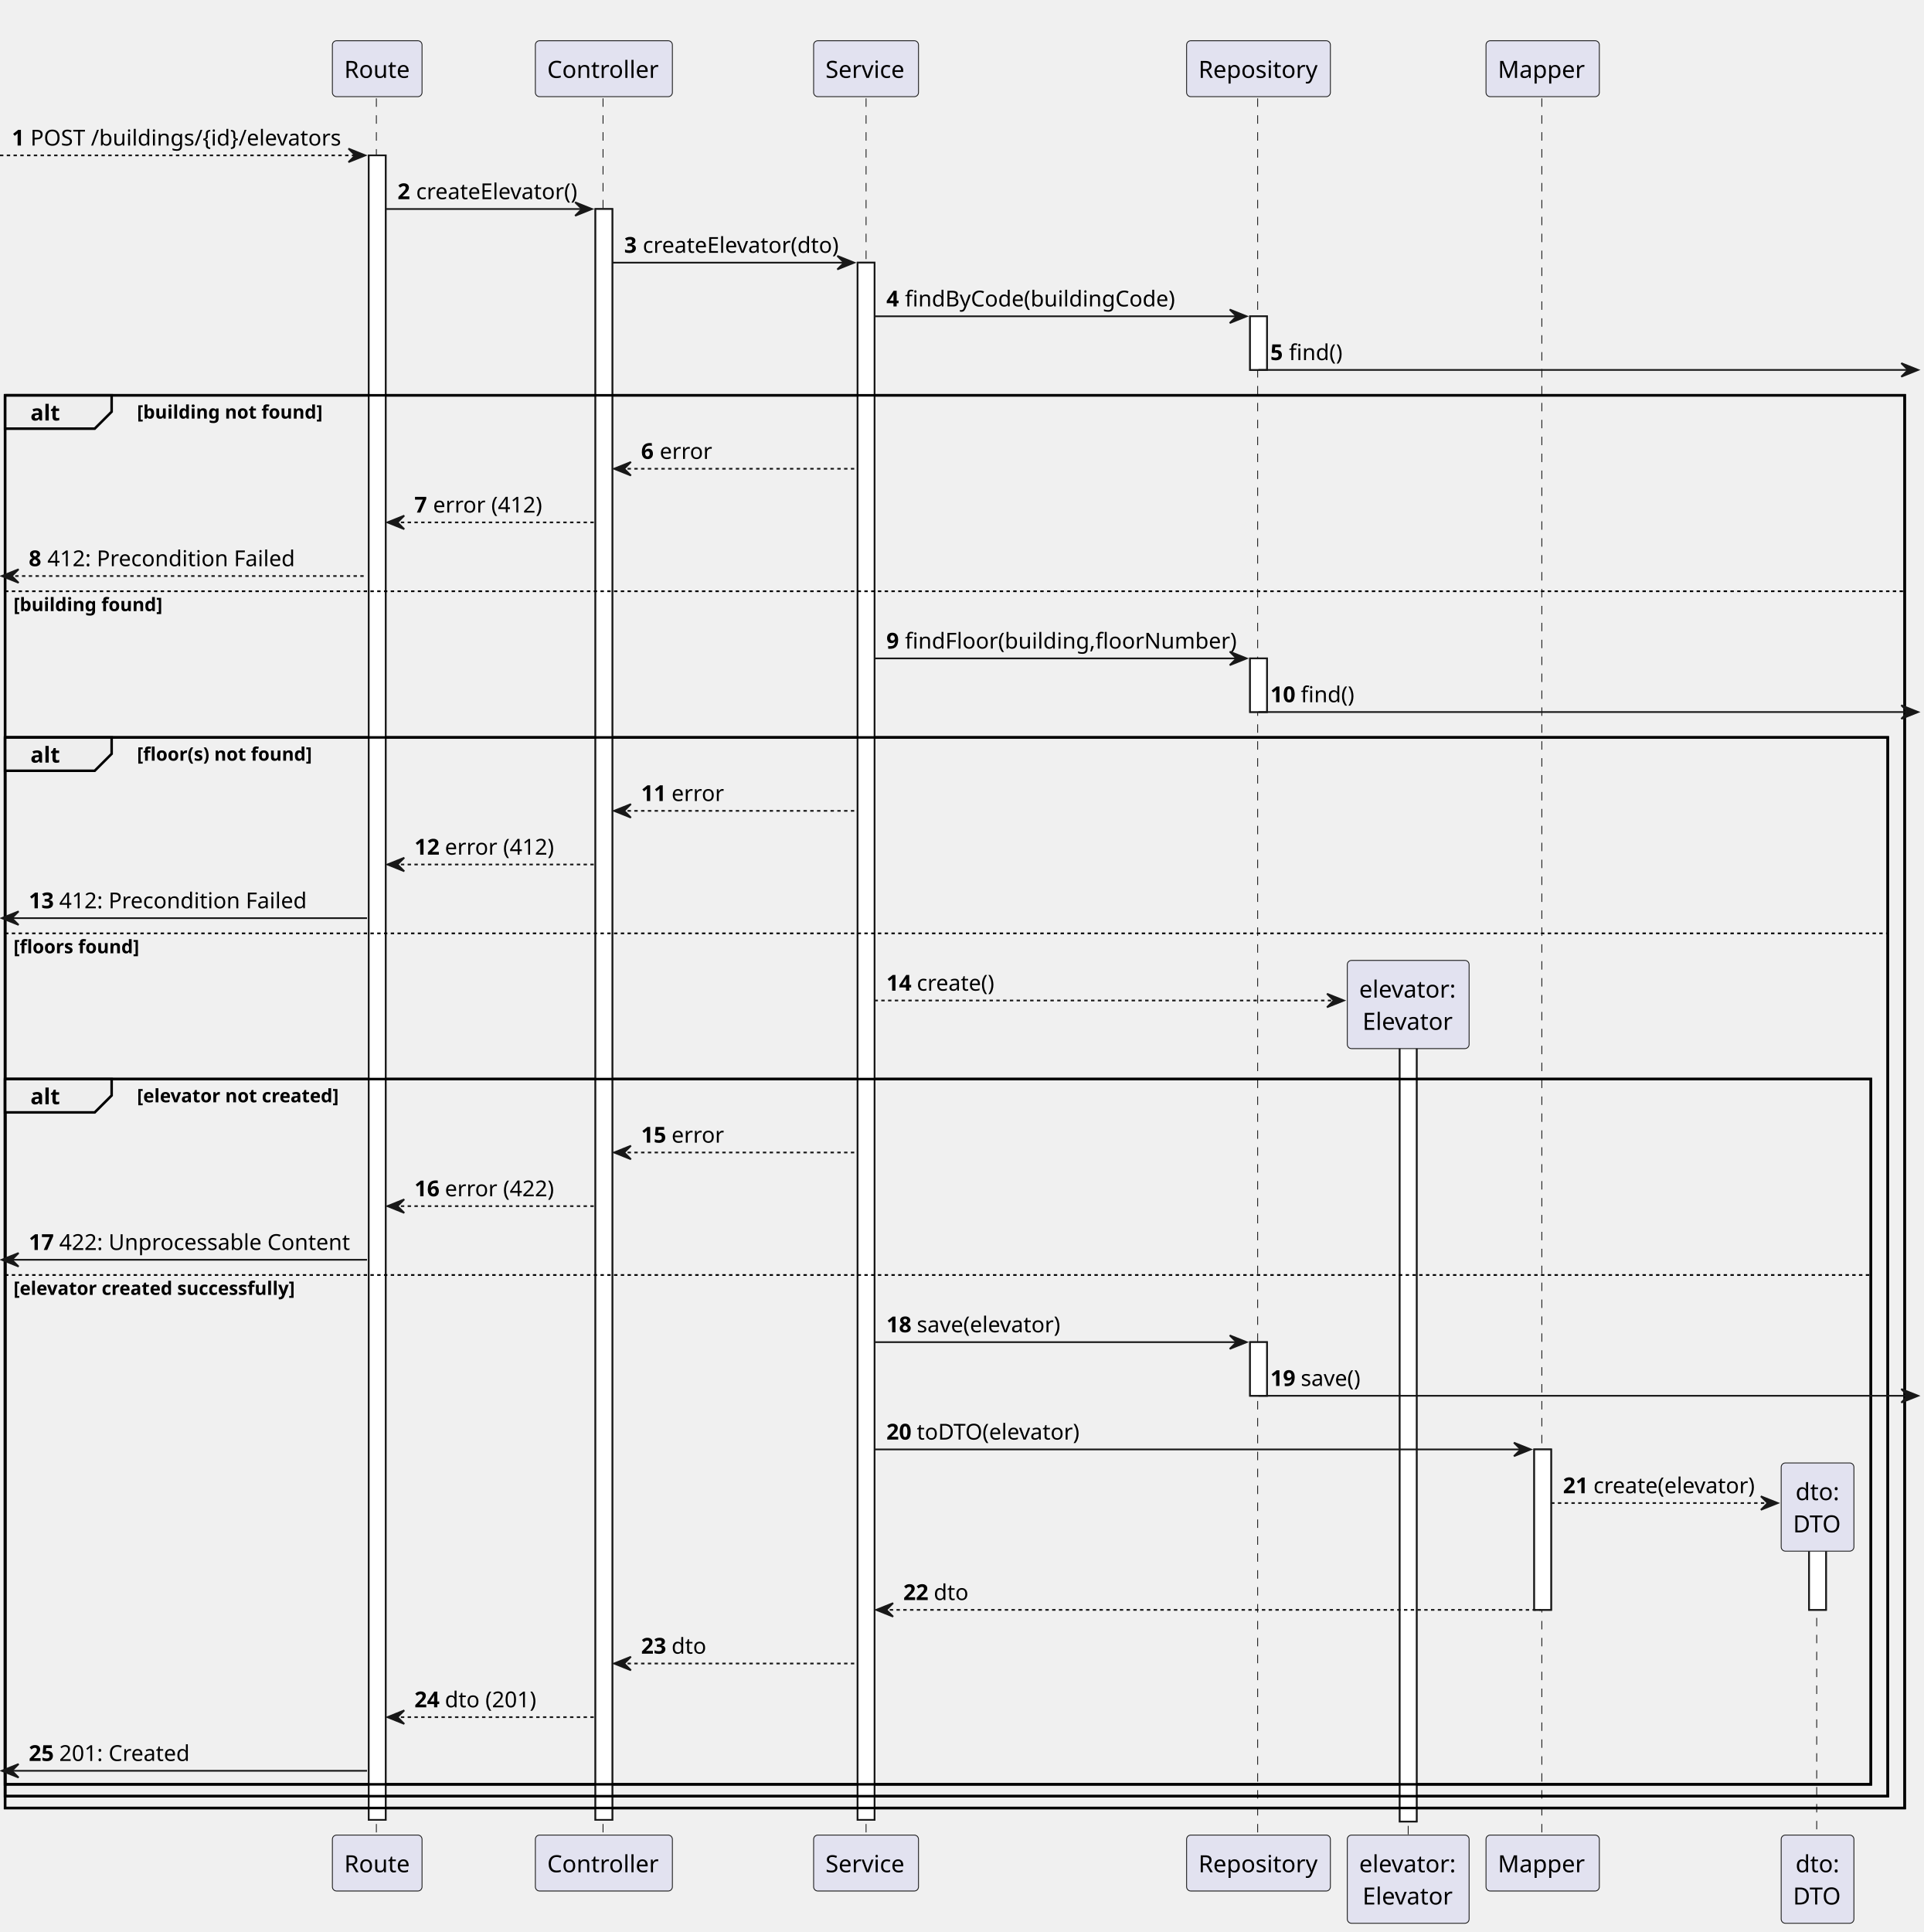
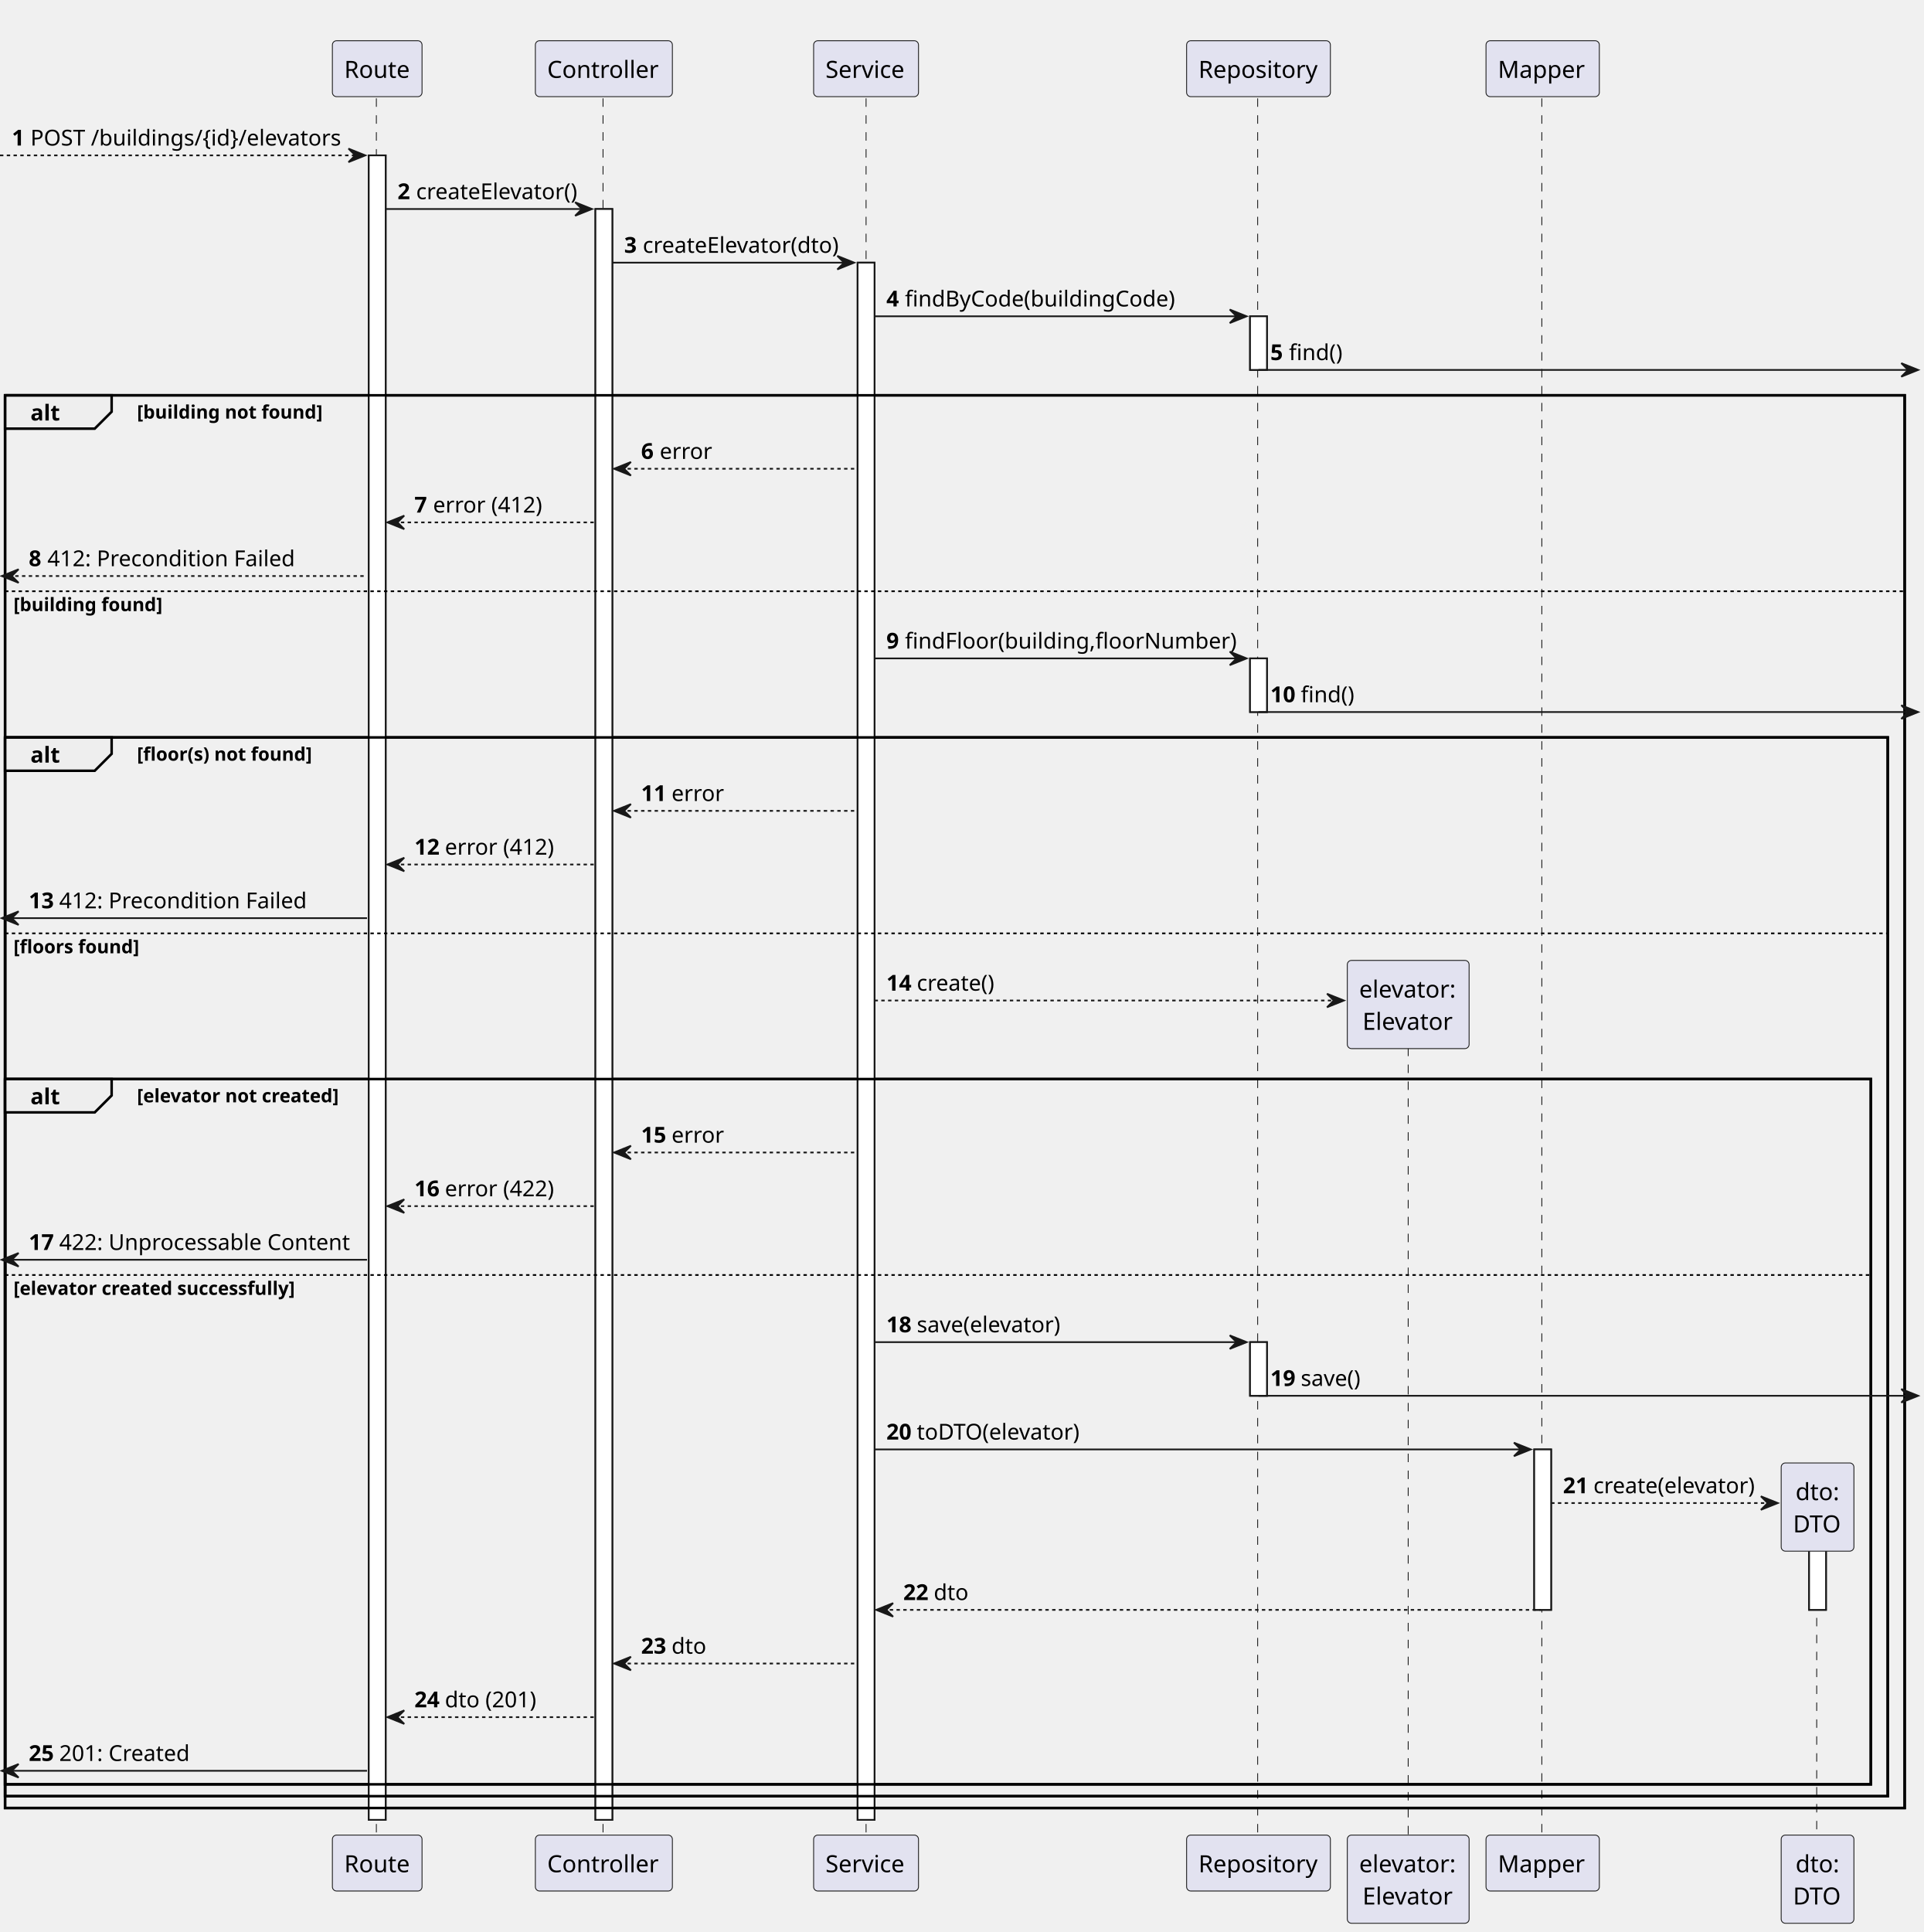
<svg xmlns="http://www.w3.org/2000/svg" contentStyleType="text/css" height="1142px" preserveAspectRatio="none" style="width:1137px;height:1142px;background:#FFFFFF;" version="1.1" viewBox="0 0 1137 1142" width="1137px" zoomAndPan="magnify">
  <defs />
  <g>
    <rect fill="#FFFFFF" height="983.868" style="stroke:#181818;stroke-width:1.0;" width="10" x="218" y="91.842" />
    <rect fill="#FFFFFF" height="952.162" style="stroke:#181818;stroke-width:1.0;" width="10" x="352" y="123.548" />
    <rect fill="#FFFFFF" height="920.456" style="stroke:#181818;stroke-width:1.0;" width="10" x="507" y="155.254" />
    <rect fill="#FFFFFF" height="31.706" style="stroke:#181818;stroke-width:1.0;" width="10" x="739" y="186.96" />
    <rect fill="#FFFFFF" height="31.706" style="stroke:#181818;stroke-width:1.0;" width="10" x="739" y="389.178" />
    <rect fill="#FFFFFF" height="31.706" style="stroke:#181818;stroke-width:1.0;" width="10" x="739" y="793.338" />
-     <rect fill="#FFFFFF" height="475.314" style="stroke:#181818;stroke-width:1.0;" width="10" x="827.5" y="601.396" />
    <rect fill="#FFFFFF" height="94.842" style="stroke:#181818;stroke-width:1.0;" width="10" x="907" y="856.75" />
    <rect fill="#FFFFFF" height="53.136" style="stroke:#181818;stroke-width:1.0;" width="10" x="1069.5" y="898.456" />
    <rect fill="none" height="835.044" style="stroke:#000000;stroke-width:1.5;" width="1123" x="3" y="233.666" />
    <rect fill="none" height="625.826" style="stroke:#000000;stroke-width:1.5;" width="1113" x="3" y="435.884" />
    <rect fill="none" height="416.884" style="stroke:#000000;stroke-width:1.5;" width="1103" x="3" y="637.826" />
    <line style="stroke:#181818;stroke-width:0.5;stroke-dasharray:5.0,5.0;" x1="222.5" x2="222.5" y1="58.136" y2="1085.71" />
    <line style="stroke:#181818;stroke-width:0.5;stroke-dasharray:5.0,5.0;" x1="356.5" x2="356.5" y1="58.136" y2="1085.71" />
    <line style="stroke:#181818;stroke-width:0.5;stroke-dasharray:5.0,5.0;" x1="512" x2="512" y1="58.136" y2="1085.71" />
    <line style="stroke:#181818;stroke-width:0.5;stroke-dasharray:5.0,5.0;" x1="743.5" x2="743.5" y1="58.136" y2="1085.71" />
    <line style="stroke:#181818;stroke-width:0.5;stroke-dasharray:5.0,5.0;" x1="832.5" x2="832.5" y1="609.258" y2="1085.71" />
    <line style="stroke:#181818;stroke-width:0.5;stroke-dasharray:5.0,5.0;" x1="911.5" x2="911.5" y1="58.136" y2="1085.71" />
    <line style="stroke:#181818;stroke-width:0.5;stroke-dasharray:5.0,5.0;" x1="1074" x2="1074" y1="906.318" y2="1085.71" />
    <rect fill="#E2E2F0" height="33.068" rx="2.5" ry="2.5" style="stroke:#181818;stroke-width:0.5;" width="53" x="196.5" y="24.068" />
    <text fill="#000000" font-family="sans-serif" font-size="14" lengthAdjust="spacing" textLength="39" x="203.5" y="46.034">Route</text>
    <rect fill="#E2E2F0" height="33.068" rx="2.5" ry="2.5" style="stroke:#181818;stroke-width:0.5;" width="53" x="196.5" y="1084.71" />
    <text fill="#000000" font-family="sans-serif" font-size="14" lengthAdjust="spacing" textLength="39" x="203.5" y="1106.676">Route</text>
    <rect fill="#E2E2F0" height="33.068" rx="2.5" ry="2.5" style="stroke:#181818;stroke-width:0.5;" width="81" x="316.5" y="24.068" />
    <text fill="#000000" font-family="sans-serif" font-size="14" lengthAdjust="spacing" textLength="67" x="323.5" y="46.034">Controller</text>
    <rect fill="#E2E2F0" height="33.068" rx="2.5" ry="2.5" style="stroke:#181818;stroke-width:0.5;" width="81" x="316.5" y="1084.71" />
    <text fill="#000000" font-family="sans-serif" font-size="14" lengthAdjust="spacing" textLength="67" x="323.5" y="1106.676">Controller</text>
    <rect fill="#E2E2F0" height="33.068" rx="2.5" ry="2.5" style="stroke:#181818;stroke-width:0.5;" width="62" x="481" y="24.068" />
    <text fill="#000000" font-family="sans-serif" font-size="14" lengthAdjust="spacing" textLength="48" x="488" y="46.034">Service</text>
    <rect fill="#E2E2F0" height="33.068" rx="2.5" ry="2.5" style="stroke:#181818;stroke-width:0.5;" width="62" x="481" y="1084.71" />
    <text fill="#000000" font-family="sans-serif" font-size="14" lengthAdjust="spacing" textLength="48" x="488" y="1106.676">Service</text>
    <rect fill="#E2E2F0" height="33.068" rx="2.5" ry="2.5" style="stroke:#181818;stroke-width:0.5;" width="85" x="701.5" y="24.068" />
    <text fill="#000000" font-family="sans-serif" font-size="14" lengthAdjust="spacing" textLength="71" x="708.5" y="46.034">Repository</text>
    <rect fill="#E2E2F0" height="33.068" rx="2.5" ry="2.5" style="stroke:#181818;stroke-width:0.5;" width="85" x="701.5" y="1084.71" />
    <text fill="#000000" font-family="sans-serif" font-size="14" lengthAdjust="spacing" textLength="71" x="708.5" y="1106.676">Repository</text>
    <rect fill="#E2E2F0" height="52.136" rx="2.5" ry="2.5" style="stroke:#181818;stroke-width:0.5;" width="72" x="796.5" y="1084.71" />
    <text fill="#000000" font-family="sans-serif" font-size="14" lengthAdjust="spacing" textLength="58" x="803.5" y="1106.676">elevator:</text>
    <text fill="#000000" font-family="sans-serif" font-size="14" lengthAdjust="spacing" textLength="54" x="805.5" y="1125.743">Elevator</text>
    <rect fill="#E2E2F0" height="33.068" rx="2.5" ry="2.5" style="stroke:#181818;stroke-width:0.5;" width="67" x="878.5" y="24.068" />
    <text fill="#000000" font-family="sans-serif" font-size="14" lengthAdjust="spacing" textLength="53" x="885.5" y="46.034">Mapper</text>
    <rect fill="#E2E2F0" height="33.068" rx="2.5" ry="2.5" style="stroke:#181818;stroke-width:0.5;" width="67" x="878.5" y="1084.71" />
    <text fill="#000000" font-family="sans-serif" font-size="14" lengthAdjust="spacing" textLength="53" x="885.5" y="1106.676">Mapper</text>
    <rect fill="#E2E2F0" height="52.136" rx="2.5" ry="2.5" style="stroke:#181818;stroke-width:0.5;" width="43" x="1053" y="1084.71" />
    <text fill="#000000" font-family="sans-serif" font-size="14" lengthAdjust="spacing" textLength="26" x="1061.5" y="1106.676">dto:</text>
    <text fill="#000000" font-family="sans-serif" font-size="14" lengthAdjust="spacing" textLength="29" x="1060" y="1125.743">DTO</text>
    <rect fill="#FFFFFF" height="983.868" style="stroke:#181818;stroke-width:1.0;" width="10" x="218" y="91.842" />
    <rect fill="#FFFFFF" height="952.162" style="stroke:#181818;stroke-width:1.0;" width="10" x="352" y="123.548" />
    <rect fill="#FFFFFF" height="920.456" style="stroke:#181818;stroke-width:1.0;" width="10" x="507" y="155.254" />
    <rect fill="#FFFFFF" height="31.706" style="stroke:#181818;stroke-width:1.0;" width="10" x="739" y="186.96" />
    <rect fill="#FFFFFF" height="31.706" style="stroke:#181818;stroke-width:1.0;" width="10" x="739" y="389.178" />
    <rect fill="#FFFFFF" height="31.706" style="stroke:#181818;stroke-width:1.0;" width="10" x="739" y="793.338" />
-     <rect fill="#FFFFFF" height="475.314" style="stroke:#181818;stroke-width:1.0;" width="10" x="827.5" y="601.396" />
    <rect fill="#FFFFFF" height="94.842" style="stroke:#181818;stroke-width:1.0;" width="10" x="907" y="856.75" />
    <rect fill="#FFFFFF" height="53.136" style="stroke:#181818;stroke-width:1.0;" width="10" x="1069.5" y="898.456" />
    <polygon fill="#181818" points="206,87.842,216,91.842,206,95.842,210,91.842" style="stroke:#181818;stroke-width:1.0;" />
    <line style="stroke:#181818;stroke-width:1.0;stroke-dasharray:2.0,2.0;" x1="0" x2="212" y1="91.842" y2="91.842" />
    <text fill="#000000" font-family="sans-serif" font-size="13" font-weight="bold" lengthAdjust="spacing" textLength="7" x="7" y="86.033">1</text>
    <text fill="#000000" font-family="sans-serif" font-size="13" lengthAdjust="spacing" textLength="181" x="18" y="86.033">POST /buildings/{id}/elevators</text>
    <polygon fill="#181818" points="340,119.548,350,123.548,340,127.548,344,123.548" style="stroke:#181818;stroke-width:1.0;" />
    <line style="stroke:#181818;stroke-width:1.0;" x1="228" x2="346" y1="123.548" y2="123.548" />
    <text fill="#000000" font-family="sans-serif" font-size="13" font-weight="bold" lengthAdjust="spacing" textLength="7" x="235" y="117.739">2</text>
    <text fill="#000000" font-family="sans-serif" font-size="13" lengthAdjust="spacing" textLength="94" x="246" y="117.739">createElevator()</text>
    <polygon fill="#181818" points="495,151.254,505,155.254,495,159.254,499,155.254" style="stroke:#181818;stroke-width:1.0;" />
    <line style="stroke:#181818;stroke-width:1.0;" x1="362" x2="501" y1="155.254" y2="155.254" />
    <text fill="#000000" font-family="sans-serif" font-size="13" font-weight="bold" lengthAdjust="spacing" textLength="7" x="369" y="149.445">3</text>
    <text fill="#000000" font-family="sans-serif" font-size="13" lengthAdjust="spacing" textLength="115" x="380" y="149.445">createElevator(dto)</text>
    <polygon fill="#181818" points="727,182.96,737,186.96,727,190.96,731,186.96" style="stroke:#181818;stroke-width:1.0;" />
    <line style="stroke:#181818;stroke-width:1.0;" x1="517" x2="733" y1="186.96" y2="186.96" />
    <text fill="#000000" font-family="sans-serif" font-size="13" font-weight="bold" lengthAdjust="spacing" textLength="7" x="524" y="181.151">4</text>
    <text fill="#000000" font-family="sans-serif" font-size="13" lengthAdjust="spacing" textLength="157" x="535" y="181.151">findByCode(buildingCode)</text>
    <polygon fill="#181818" points="1124,214.666,1134,218.666,1124,222.666,1128,218.666" style="stroke:#181818;stroke-width:1.0;" />
    <line style="stroke:#181818;stroke-width:1.0;" x1="744" x2="1130" y1="218.666" y2="218.666" />
    <text fill="#000000" font-family="sans-serif" font-size="13" font-weight="bold" lengthAdjust="spacing" textLength="7" x="751" y="212.857">5</text>
    <text fill="#000000" font-family="sans-serif" font-size="13" lengthAdjust="spacing" textLength="31" x="762" y="212.857">find()</text>
    <path d="M3,233.666 L66,233.666 L66,243.372 L56,253.372 L3,253.372 L3,233.666 " fill="#EEEEEE" style="stroke:#000000;stroke-width:1.5;" />
    <rect fill="none" height="835.044" style="stroke:#000000;stroke-width:1.5;" width="1123" x="3" y="233.666" />
    <text fill="#000000" font-family="sans-serif" font-size="13" font-weight="bold" lengthAdjust="spacing" textLength="18" x="18" y="248.563">alt</text>
    <text fill="#000000" font-family="sans-serif" font-size="11" font-weight="bold" lengthAdjust="spacing" textLength="109" x="81" y="247.425">[building not found]</text>
    <polygon fill="#181818" points="373,273.078,363,277.078,373,281.078,369,277.078" style="stroke:#181818;stroke-width:1.0;" />
    <line style="stroke:#181818;stroke-width:1.0;stroke-dasharray:2.0,2.0;" x1="367" x2="506" y1="277.078" y2="277.078" />
    <text fill="#000000" font-family="sans-serif" font-size="13" font-weight="bold" lengthAdjust="spacing" textLength="7" x="379" y="271.269">6</text>
    <text fill="#000000" font-family="sans-serif" font-size="13" lengthAdjust="spacing" textLength="30" x="390" y="271.269">error</text>
    <polygon fill="#181818" points="239,304.784,229,308.784,239,312.784,235,308.784" style="stroke:#181818;stroke-width:1.0;" />
    <line style="stroke:#181818;stroke-width:1.0;stroke-dasharray:2.0,2.0;" x1="233" x2="351" y1="308.784" y2="308.784" />
    <text fill="#000000" font-family="sans-serif" font-size="13" font-weight="bold" lengthAdjust="spacing" textLength="7" x="245" y="302.975">7</text>
    <text fill="#000000" font-family="sans-serif" font-size="13" lengthAdjust="spacing" textLength="62" x="256" y="302.975">error (412)</text>
    <polygon fill="#181818" points="11,336.49,1,340.49,11,344.49,7,340.49" style="stroke:#181818;stroke-width:1.0;" />
    <line style="stroke:#181818;stroke-width:1.0;stroke-dasharray:2.0,2.0;" x1="5" x2="217" y1="340.49" y2="340.49" />
    <text fill="#000000" font-family="sans-serif" font-size="13" font-weight="bold" lengthAdjust="spacing" textLength="7" x="17" y="334.681">8</text>
    <text fill="#000000" font-family="sans-serif" font-size="13" lengthAdjust="spacing" textLength="142" x="28" y="334.681">412: Precondition Failed</text>
    <line style="stroke:#000000;stroke-width:1.0;stroke-dasharray:2.0,2.0;" x1="3" x2="1126" y1="349.49" y2="349.49" />
    <text fill="#000000" font-family="sans-serif" font-size="11" font-weight="bold" lengthAdjust="spacing" textLength="87" x="8" y="361.249">[building found]</text>
    <polygon fill="#181818" points="727,385.178,737,389.178,727,393.178,731,389.178" style="stroke:#181818;stroke-width:1.0;" />
    <line style="stroke:#181818;stroke-width:1.0;" x1="517" x2="733" y1="389.178" y2="389.178" />
    <text fill="#000000" font-family="sans-serif" font-size="13" font-weight="bold" lengthAdjust="spacing" textLength="7" x="524" y="383.369">9</text>
    <text fill="#000000" font-family="sans-serif" font-size="13" lengthAdjust="spacing" textLength="192" x="535" y="383.369">findFloor(building,floorNumber)</text>
    <polygon fill="#181818" points="1124,416.884,1134,420.884,1124,424.884,1128,420.884" style="stroke:#181818;stroke-width:1.0;" />
    <line style="stroke:#181818;stroke-width:1.0;" x1="744" x2="1130" y1="420.884" y2="420.884" />
    <text fill="#000000" font-family="sans-serif" font-size="13" font-weight="bold" lengthAdjust="spacing" textLength="14" x="751" y="415.075">10</text>
    <text fill="#000000" font-family="sans-serif" font-size="13" lengthAdjust="spacing" textLength="31" x="769" y="415.075">find()</text>
    <path d="M3,435.884 L66,435.884 L66,445.59 L56,455.59 L3,455.59 L3,435.884 " fill="#EEEEEE" style="stroke:#000000;stroke-width:1.5;" />
    <rect fill="none" height="625.826" style="stroke:#000000;stroke-width:1.5;" width="1113" x="3" y="435.884" />
    <text fill="#000000" font-family="sans-serif" font-size="13" font-weight="bold" lengthAdjust="spacing" textLength="18" x="18" y="450.781">alt</text>
    <text fill="#000000" font-family="sans-serif" font-size="11" font-weight="bold" lengthAdjust="spacing" textLength="104" x="81" y="449.643">[floor(s) not found]</text>
    <polygon fill="#181818" points="373,475.296,363,479.296,373,483.296,369,479.296" style="stroke:#181818;stroke-width:1.0;" />
    <line style="stroke:#181818;stroke-width:1.0;stroke-dasharray:2.0,2.0;" x1="367" x2="506" y1="479.296" y2="479.296" />
    <text fill="#000000" font-family="sans-serif" font-size="13" font-weight="bold" lengthAdjust="spacing" textLength="14" x="379" y="473.487">11</text>
    <text fill="#000000" font-family="sans-serif" font-size="13" lengthAdjust="spacing" textLength="30" x="397" y="473.487">error</text>
    <polygon fill="#181818" points="239,507.002,229,511.002,239,515.002,235,511.002" style="stroke:#181818;stroke-width:1.0;" />
    <line style="stroke:#181818;stroke-width:1.0;stroke-dasharray:2.0,2.0;" x1="233" x2="351" y1="511.002" y2="511.002" />
    <text fill="#000000" font-family="sans-serif" font-size="13" font-weight="bold" lengthAdjust="spacing" textLength="14" x="245" y="505.193">12</text>
    <text fill="#000000" font-family="sans-serif" font-size="13" lengthAdjust="spacing" textLength="62" x="263" y="505.193">error (412)</text>
    <polygon fill="#181818" points="11,538.708,1,542.708,11,546.708,7,542.708" style="stroke:#181818;stroke-width:1.0;" />
    <line style="stroke:#181818;stroke-width:1.0;" x1="5" x2="217" y1="542.708" y2="542.708" />
    <text fill="#000000" font-family="sans-serif" font-size="13" font-weight="bold" lengthAdjust="spacing" textLength="14" x="17" y="536.899">13</text>
    <text fill="#000000" font-family="sans-serif" font-size="13" lengthAdjust="spacing" textLength="142" x="35" y="536.899">412: Precondition Failed</text>
    <line style="stroke:#000000;stroke-width:1.0;stroke-dasharray:2.0,2.0;" x1="3" x2="1116" y1="551.708" y2="551.708" />
    <text fill="#000000" font-family="sans-serif" font-size="11" font-weight="bold" lengthAdjust="spacing" textLength="74" x="8" y="563.467">[floors found]</text>
    <polygon fill="#181818" points="784.5,587.396,794.5,591.396,784.5,595.396,788.5,591.396" style="stroke:#181818;stroke-width:1.0;" />
    <line style="stroke:#181818;stroke-width:1.0;stroke-dasharray:2.0,2.0;" x1="517" x2="790.5" y1="591.396" y2="591.396" />
    <text fill="#000000" font-family="sans-serif" font-size="13" font-weight="bold" lengthAdjust="spacing" textLength="14" x="524" y="585.587">14</text>
    <text fill="#000000" font-family="sans-serif" font-size="13" lengthAdjust="spacing" textLength="45" x="542" y="585.587">create()</text>
    <rect fill="#E2E2F0" height="52.136" rx="2.5" ry="2.5" style="stroke:#181818;stroke-width:0.5;" width="72" x="796.5" y="567.69" />
    <text fill="#000000" font-family="sans-serif" font-size="14" lengthAdjust="spacing" textLength="58" x="803.5" y="589.656">elevator:</text>
    <text fill="#000000" font-family="sans-serif" font-size="14" lengthAdjust="spacing" textLength="54" x="805.5" y="608.724">Elevator</text>
    <path d="M3,637.826 L66,637.826 L66,647.532 L56,657.532 L3,657.532 L3,637.826 " fill="#EEEEEE" style="stroke:#000000;stroke-width:1.5;" />
    <rect fill="none" height="416.884" style="stroke:#000000;stroke-width:1.5;" width="1103" x="3" y="637.826" />
    <text fill="#000000" font-family="sans-serif" font-size="13" font-weight="bold" lengthAdjust="spacing" textLength="18" x="18" y="652.723">alt</text>
    <text fill="#000000" font-family="sans-serif" font-size="11" font-weight="bold" lengthAdjust="spacing" textLength="124" x="81" y="651.585">[elevator not created]</text>
    <polygon fill="#181818" points="373,677.238,363,681.238,373,685.238,369,681.238" style="stroke:#181818;stroke-width:1.0;" />
    <line style="stroke:#181818;stroke-width:1.0;stroke-dasharray:2.0,2.0;" x1="367" x2="506" y1="681.238" y2="681.238" />
    <text fill="#000000" font-family="sans-serif" font-size="13" font-weight="bold" lengthAdjust="spacing" textLength="14" x="379" y="675.429">15</text>
    <text fill="#000000" font-family="sans-serif" font-size="13" lengthAdjust="spacing" textLength="30" x="397" y="675.429">error</text>
    <polygon fill="#181818" points="239,708.944,229,712.944,239,716.944,235,712.944" style="stroke:#181818;stroke-width:1.0;" />
    <line style="stroke:#181818;stroke-width:1.0;stroke-dasharray:2.0,2.0;" x1="233" x2="351" y1="712.944" y2="712.944" />
    <text fill="#000000" font-family="sans-serif" font-size="13" font-weight="bold" lengthAdjust="spacing" textLength="14" x="245" y="707.135">16</text>
    <text fill="#000000" font-family="sans-serif" font-size="13" lengthAdjust="spacing" textLength="62" x="263" y="707.135">error (422)</text>
    <polygon fill="#181818" points="11,740.65,1,744.65,11,748.65,7,744.65" style="stroke:#181818;stroke-width:1.0;" />
    <line style="stroke:#181818;stroke-width:1.0;" x1="5" x2="217" y1="744.65" y2="744.65" />
    <text fill="#000000" font-family="sans-serif" font-size="13" font-weight="bold" lengthAdjust="spacing" textLength="14" x="17" y="738.841">17</text>
    <text fill="#000000" font-family="sans-serif" font-size="13" lengthAdjust="spacing" textLength="168" x="35" y="738.841">422: Unprocessable Content</text>
    <line style="stroke:#000000;stroke-width:1.0;stroke-dasharray:2.0,2.0;" x1="3" x2="1106" y1="753.65" y2="753.65" />
    <text fill="#000000" font-family="sans-serif" font-size="11" font-weight="bold" lengthAdjust="spacing" textLength="169" x="8" y="765.409">[elevator created successfully]</text>
    <polygon fill="#181818" points="727,789.338,737,793.338,727,797.338,731,793.338" style="stroke:#181818;stroke-width:1.0;" />
    <line style="stroke:#181818;stroke-width:1.0;" x1="517" x2="733" y1="793.338" y2="793.338" />
    <text fill="#000000" font-family="sans-serif" font-size="13" font-weight="bold" lengthAdjust="spacing" textLength="14" x="524" y="787.529">18</text>
    <text fill="#000000" font-family="sans-serif" font-size="13" lengthAdjust="spacing" textLength="84" x="542" y="787.529">save(elevator)</text>
    <polygon fill="#181818" points="1124,821.044,1134,825.044,1124,829.044,1128,825.044" style="stroke:#181818;stroke-width:1.0;" />
    <line style="stroke:#181818;stroke-width:1.0;" x1="744" x2="1130" y1="825.044" y2="825.044" />
    <text fill="#000000" font-family="sans-serif" font-size="13" font-weight="bold" lengthAdjust="spacing" textLength="14" x="751" y="819.235">19</text>
    <text fill="#000000" font-family="sans-serif" font-size="13" lengthAdjust="spacing" textLength="35" x="769" y="819.235">save()</text>
    <polygon fill="#181818" points="895,852.75,905,856.75,895,860.75,899,856.75" style="stroke:#181818;stroke-width:1.0;" />
    <line style="stroke:#181818;stroke-width:1.0;" x1="517" x2="901" y1="856.75" y2="856.75" />
    <text fill="#000000" font-family="sans-serif" font-size="13" font-weight="bold" lengthAdjust="spacing" textLength="14" x="524" y="850.941">20</text>
    <text fill="#000000" font-family="sans-serif" font-size="13" lengthAdjust="spacing" textLength="96" x="542" y="850.941">toDTO(elevator)</text>
    <polygon fill="#181818" points="1041,884.456,1051,888.456,1041,892.456,1045,888.456" style="stroke:#181818;stroke-width:1.0;" />
    <line style="stroke:#181818;stroke-width:1.0;stroke-dasharray:2.0,2.0;" x1="917" x2="1047" y1="888.456" y2="888.456" />
    <text fill="#000000" font-family="sans-serif" font-size="13" font-weight="bold" lengthAdjust="spacing" textLength="14" x="924" y="882.647">21</text>
    <text fill="#000000" font-family="sans-serif" font-size="13" lengthAdjust="spacing" textLength="94" x="942" y="882.647">create(elevator)</text>
    <rect fill="#E2E2F0" height="52.136" rx="2.5" ry="2.5" style="stroke:#181818;stroke-width:0.5;" width="43" x="1053" y="864.75" />
    <text fill="#000000" font-family="sans-serif" font-size="14" lengthAdjust="spacing" textLength="26" x="1061.5" y="886.716">dto:</text>
    <text fill="#000000" font-family="sans-serif" font-size="14" lengthAdjust="spacing" textLength="29" x="1060" y="905.784">DTO</text>
    <polygon fill="#181818" points="528,947.591,518,951.591,528,955.591,524,951.591" style="stroke:#181818;stroke-width:1.0;" />
    <line style="stroke:#181818;stroke-width:1.0;stroke-dasharray:2.0,2.0;" x1="522" x2="911" y1="951.591" y2="951.591" />
    <text fill="#000000" font-family="sans-serif" font-size="13" font-weight="bold" lengthAdjust="spacing" textLength="14" x="534" y="945.783">22</text>
    <text fill="#000000" font-family="sans-serif" font-size="13" lengthAdjust="spacing" textLength="21" x="552" y="945.783">dto</text>
    <polygon fill="#181818" points="373,979.298,363,983.298,373,987.298,369,983.298" style="stroke:#181818;stroke-width:1.0;" />
    <line style="stroke:#181818;stroke-width:1.0;stroke-dasharray:2.0,2.0;" x1="367" x2="506" y1="983.298" y2="983.298" />
    <text fill="#000000" font-family="sans-serif" font-size="13" font-weight="bold" lengthAdjust="spacing" textLength="14" x="379" y="977.489">23</text>
    <text fill="#000000" font-family="sans-serif" font-size="13" lengthAdjust="spacing" textLength="21" x="397" y="977.489">dto</text>
    <polygon fill="#181818" points="239,1011.004,229,1015.004,239,1019.004,235,1015.004" style="stroke:#181818;stroke-width:1.0;" />
    <line style="stroke:#181818;stroke-width:1.0;stroke-dasharray:2.0,2.0;" x1="233" x2="351" y1="1015.004" y2="1015.004" />
    <text fill="#000000" font-family="sans-serif" font-size="13" font-weight="bold" lengthAdjust="spacing" textLength="14" x="245" y="1009.195">24</text>
    <text fill="#000000" font-family="sans-serif" font-size="13" lengthAdjust="spacing" textLength="53" x="263" y="1009.195">dto (201)</text>
    <polygon fill="#181818" points="11,1042.71,1,1046.71,11,1050.71,7,1046.71" style="stroke:#181818;stroke-width:1.0;" />
    <line style="stroke:#181818;stroke-width:1.0;" x1="5" x2="217" y1="1046.71" y2="1046.71" />
    <text fill="#000000" font-family="sans-serif" font-size="13" font-weight="bold" lengthAdjust="spacing" textLength="14" x="17" y="1040.901">25</text>
    <text fill="#000000" font-family="sans-serif" font-size="13" lengthAdjust="spacing" textLength="74" x="35" y="1040.901">201: Created</text>
  </g>
</svg>
